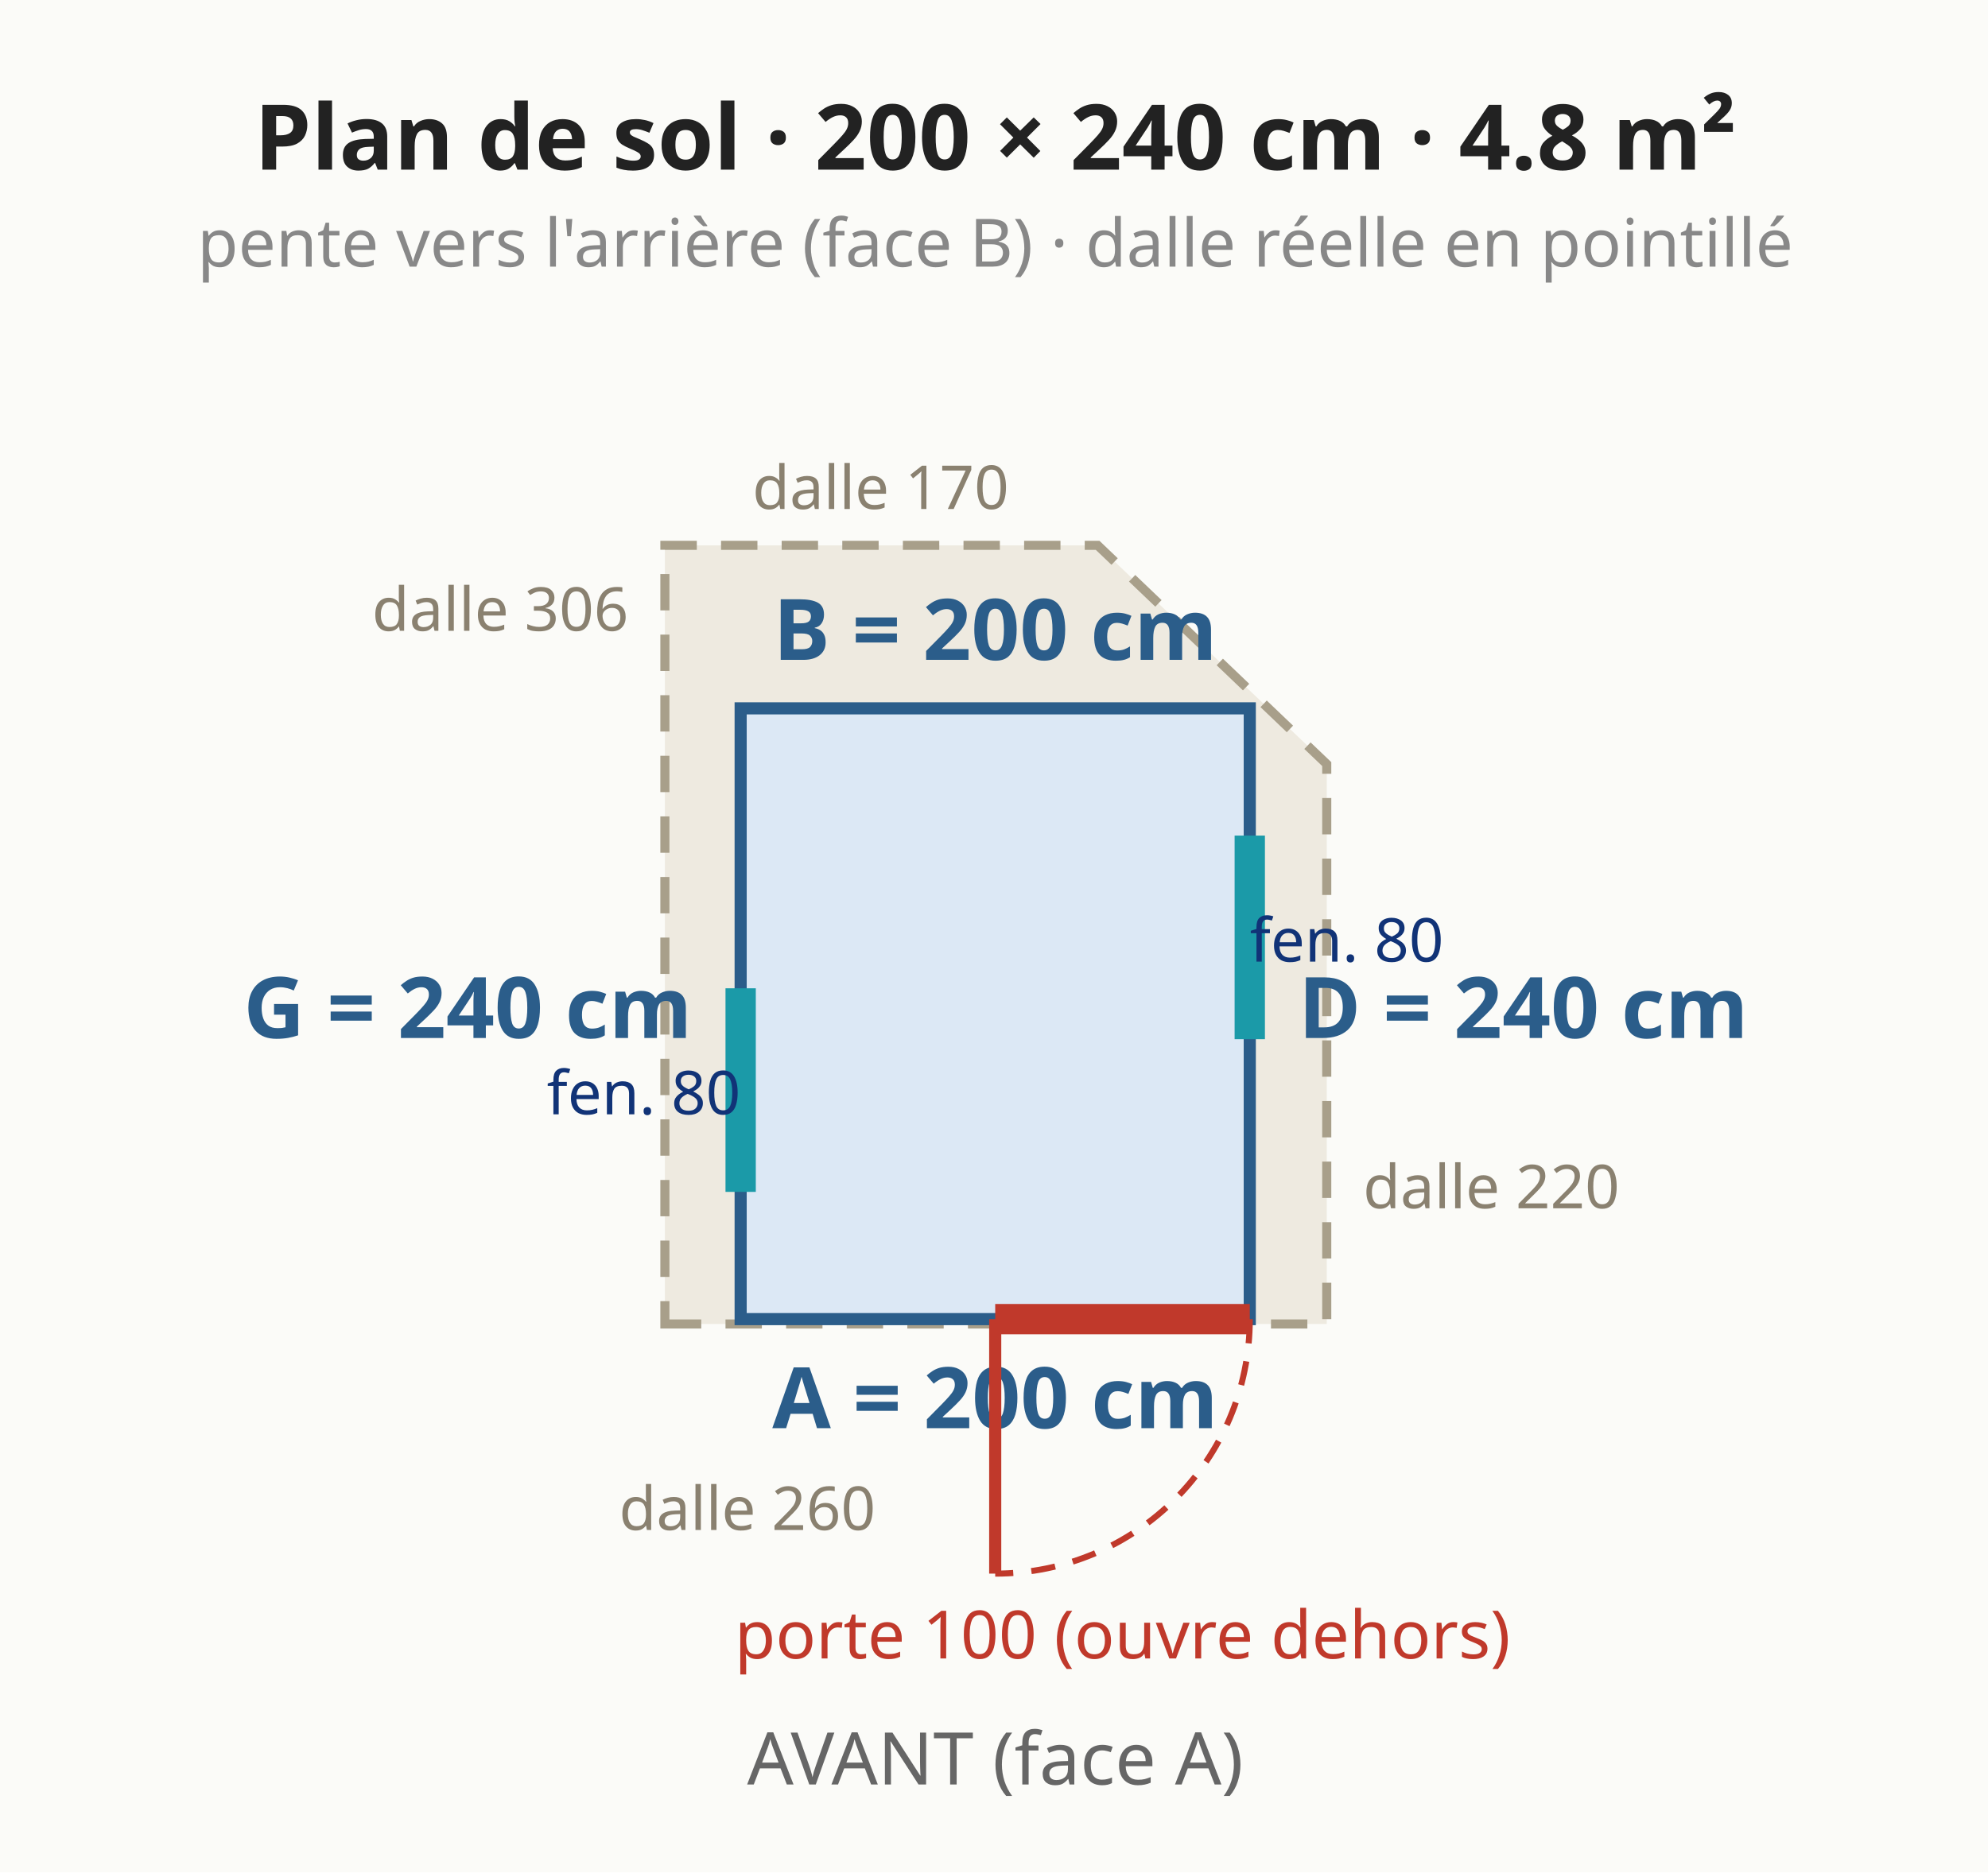
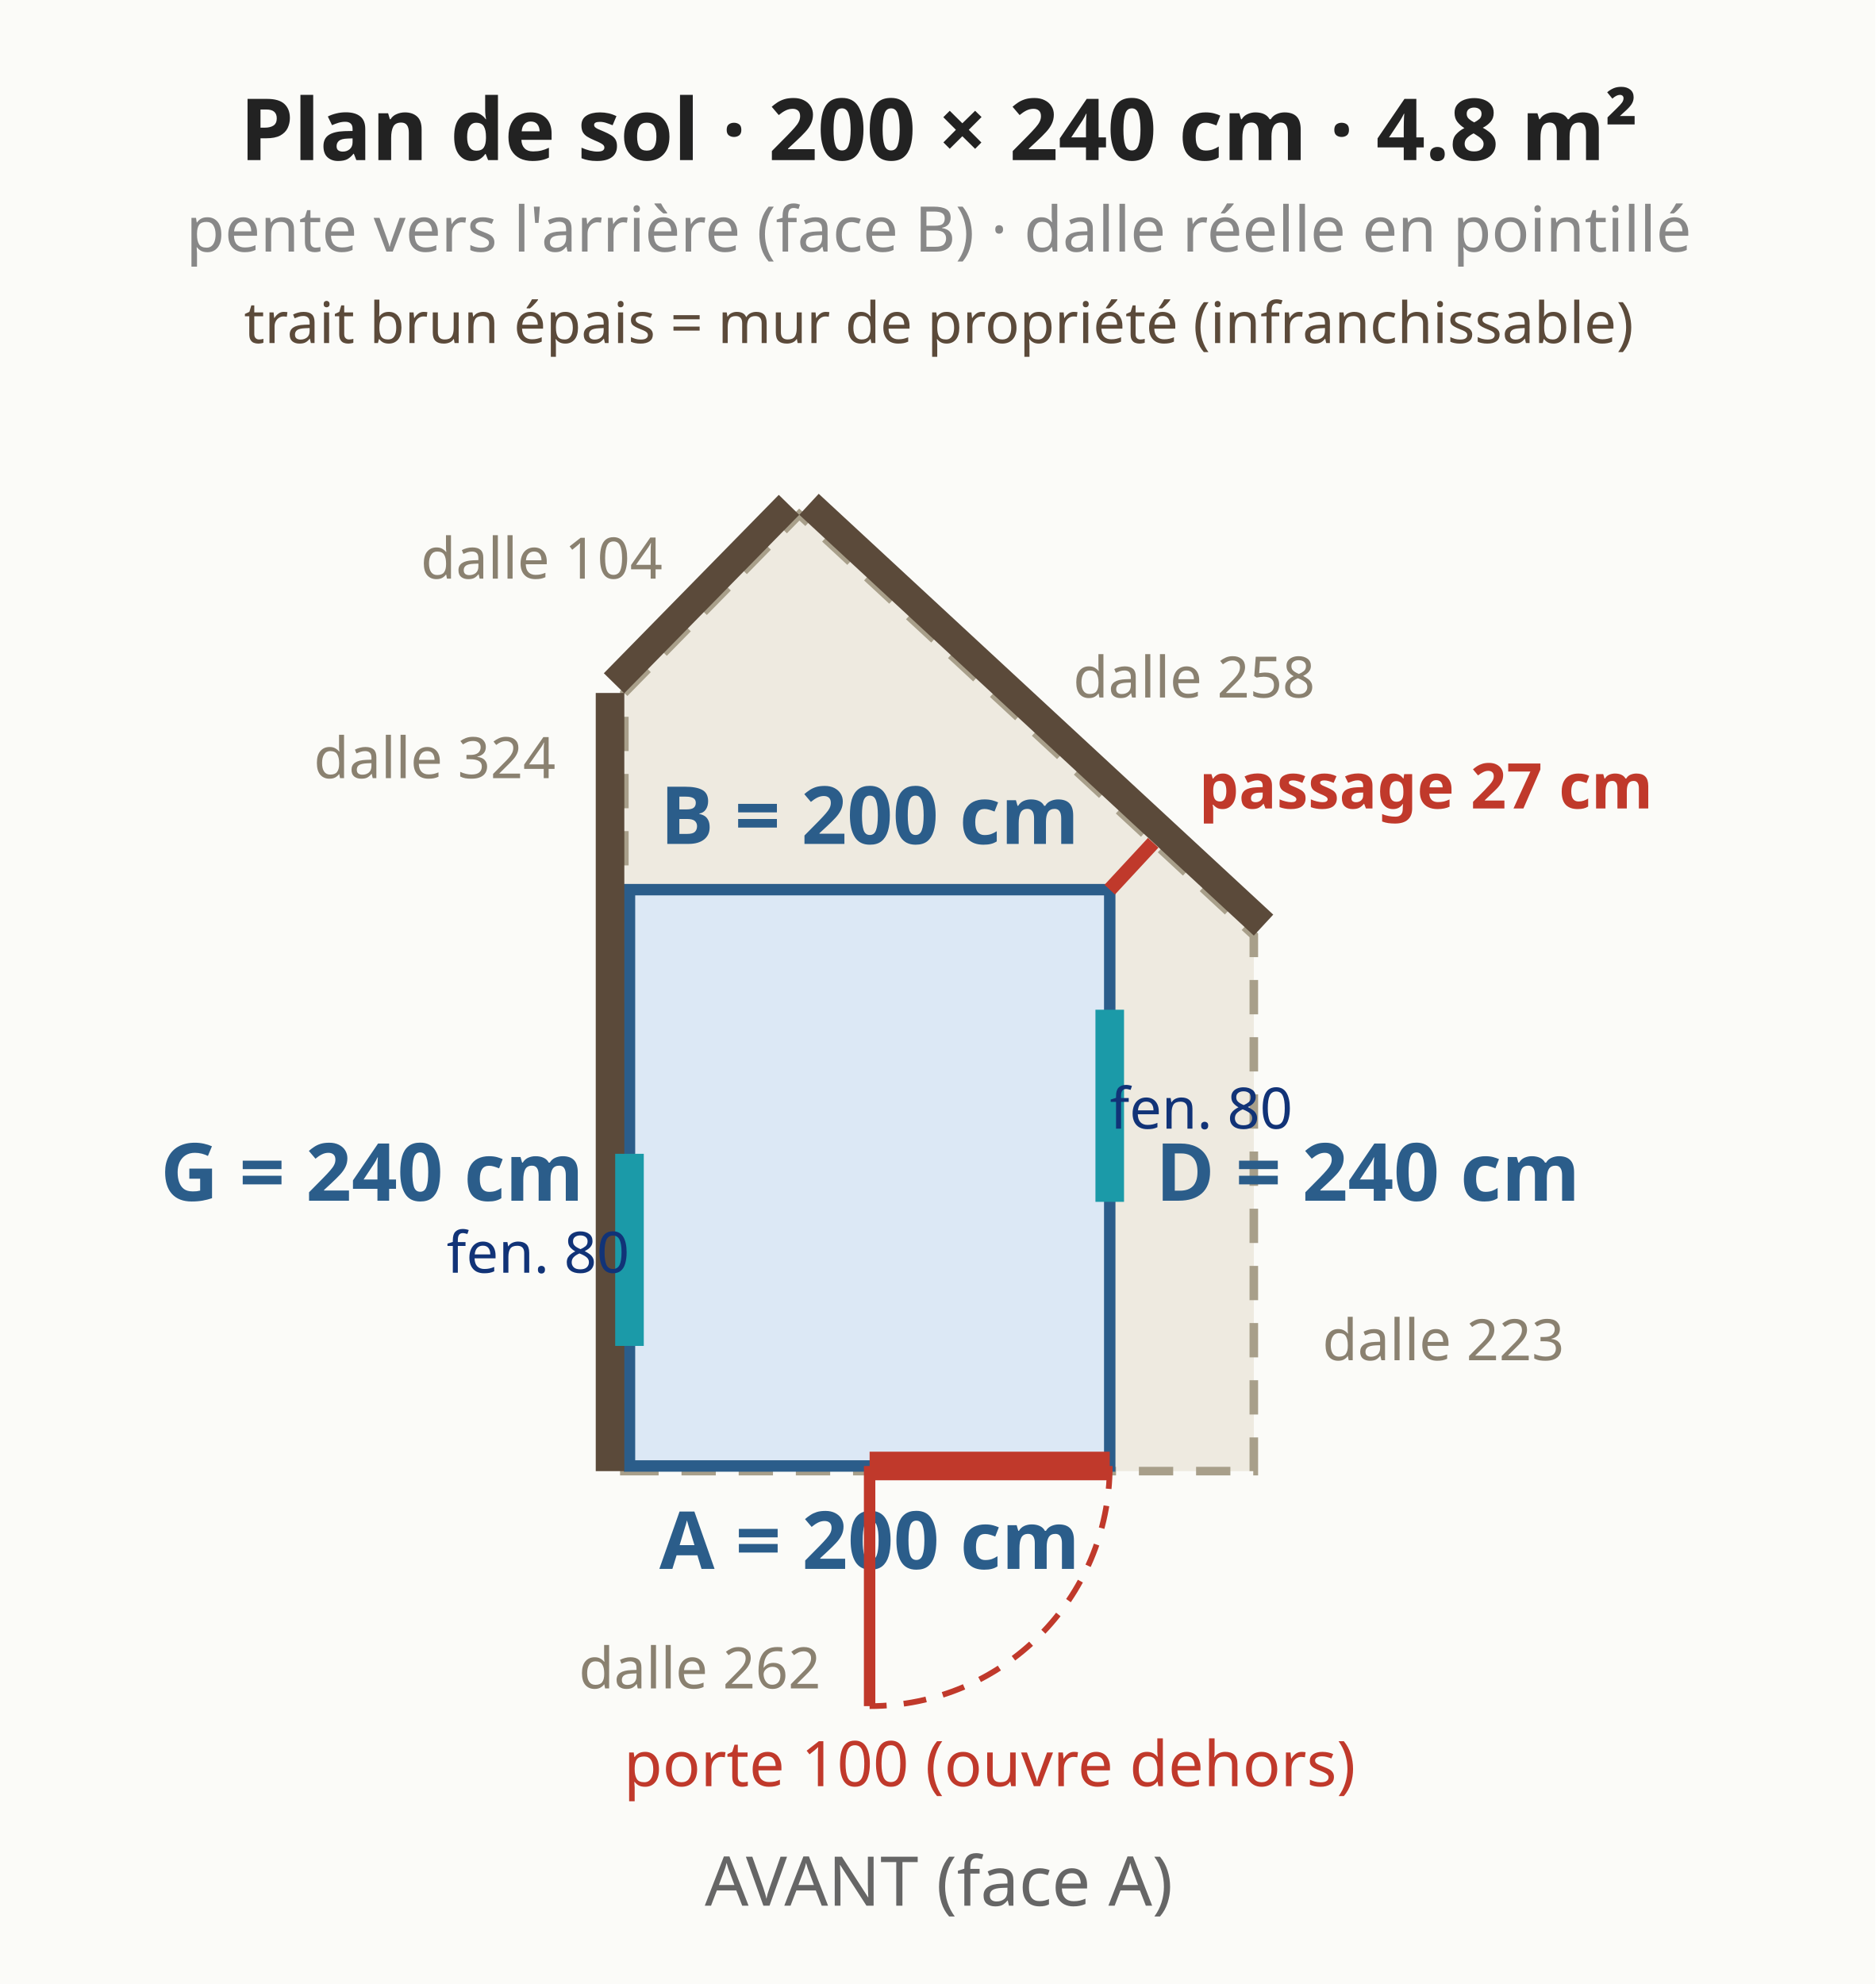
- <svg xmlns="http://www.w3.org/2000/svg" viewBox="0 0 328 309" font-family="system-ui,sans-serif" font-size="13">
-   <rect width="328" height="309" fill="#fbfbf8" />
-   <polygon points="109.7,218.5 218.9,218.5 218.9,126.1 181.1,90.0 109.7,90.0" fill="#eeeae0" stroke="#a89f8a" stroke-width="1.5" stroke-dasharray="6 4" />
-   <polygon points="122.2,217.7 206.2,217.7 206.2,116.9 122.2,116.9" fill="#dce8f5" stroke="#2b5d8a" stroke-width="2" />
-   <text x="123.3" y="252.5" text-anchor="middle" fill="#8a8170" font-size="10" font-weight="normal">dalle 260</text>
-   <text x="224.9" y="199.4" text-anchor="start" fill="#8a8170" font-size="10" font-weight="normal">dalle 220</text>
-   <text x="145.3" y="84.0" text-anchor="middle" fill="#8a8170" font-size="10" font-weight="normal">dalle 170</text>
-   <text x="103.7" y="104.1" text-anchor="end" fill="#8a8170" font-size="10" font-weight="normal">dalle 306</text>
-   <text x="164.2" y="235.7" text-anchor="middle" fill="#2b5d8a" font-size="14" font-weight="bold">A = 200 cm</text>
-   <text x="214.2" y="171.3" text-anchor="start" fill="#2b5d8a" font-size="14" font-weight="bold">D = 240 cm</text>
-   <text x="164.2" y="108.9" text-anchor="middle" fill="#2b5d8a" font-size="14" font-weight="bold">B = 200 cm</text>
-   <text x="114.2" y="171.3" text-anchor="end" fill="#2b5d8a" font-size="14" font-weight="bold">G = 240 cm</text>
-   <line x1="164.2" y1="217.7" x2="206.2" y2="217.7" stroke="#c0392b" stroke-width="5" />
-   <line x1="164.2" y1="217.7" x2="164.2" y2="259.7" stroke="#c0392b" stroke-width="2" />
-   <path d="M 206.2 217.7 A 42.0 42.0 0 0 1 164.2 259.7" fill="none" stroke="#c0392b" stroke-width="1" stroke-dasharray="4 3" />
-   <text x="185.2" y="273.7" text-anchor="middle" fill="#c0392b" font-size="11" font-weight="normal">porte 100 (ouvre dehors)</text>
-   <line x1="206.2" y1="171.5" x2="206.2" y2="137.9" stroke="#1b9aa8" stroke-width="5" />
-   <text x="222.2" y="158.7" text-anchor="middle" fill="#137" font-size="10" font-weight="normal">fen. 80</text>
-   <line x1="122.2" y1="163.1" x2="122.2" y2="196.7" stroke="#1b9aa8" stroke-width="5" />
-   <text x="106.2" y="183.9" text-anchor="middle" fill="#137" font-size="10" font-weight="normal">fen. 80</text>
+ <svg xmlns="http://www.w3.org/2000/svg" viewBox="0 0 328 347" font-family="system-ui,sans-serif" font-size="13">
+   <rect width="328" height="347" fill="#fbfbf8" />
+   <polygon points="109.2,257.3 219.3,257.3 219.3,163.6 139.8,90.0 109.2,121.2" fill="#eeeae0" stroke="#a89f8a" stroke-width="1.5" stroke-dasharray="6 4" />
+   <polygon points="110.1,256.4 194.1,256.4 194.1,155.6 110.1,155.6" fill="#dce8f5" stroke="#2b5d8a" stroke-width="2" />
+   <line x1="221.0" y1="161.8" x2="141.5" y2="88.2" stroke="#5b4a3a" stroke-width="5" />
+   <line x1="138.0" y1="88.3" x2="107.4" y2="119.5" stroke="#5b4a3a" stroke-width="5" />
+   <line x1="106.7" y1="121.2" x2="106.7" y2="257.3" stroke="#5b4a3a" stroke-width="5" />
+   <text x="164.2" y="60.0" text-anchor="middle" fill="#5b4a3a" font-size="10" font-weight="normal">trait brun épais = mur de propriété (infranchissable)</text>
+   <line x1="194.1" y1="155.6" x2="201.7" y2="147.4" stroke="#c0392b" stroke-width="2.5" />
+   <text x="209.7" y="141.4" text-anchor="start" fill="#c0392b" font-size="11" font-weight="bold">passage 27 cm</text>
+   <text x="122.4" y="295.3" text-anchor="middle" fill="#8a8170" font-size="10" font-weight="normal">dalle 262</text>
+   <text x="231.3" y="237.9" text-anchor="start" fill="#8a8170" font-size="10" font-weight="normal">dalle 223</text>
+   <text x="187.7" y="122.0" text-anchor="start" fill="#8a8170" font-size="10" font-weight="normal">dalle 258</text>
+   <text x="115.9" y="101.2" text-anchor="end" fill="#8a8170" font-size="10" font-weight="normal">dalle 104</text>
+   <text x="97.2" y="136.1" text-anchor="end" fill="#8a8170" font-size="10" font-weight="normal">dalle 324</text>
+   <text x="152.1" y="274.4" text-anchor="middle" fill="#2b5d8a" font-size="14" font-weight="bold">A = 200 cm</text>
+   <text x="202.1" y="210.0" text-anchor="start" fill="#2b5d8a" font-size="14" font-weight="bold">D = 240 cm</text>
+   <text x="152.1" y="147.6" text-anchor="middle" fill="#2b5d8a" font-size="14" font-weight="bold">B = 200 cm</text>
+   <text x="102.1" y="210.0" text-anchor="end" fill="#2b5d8a" font-size="14" font-weight="bold">G = 240 cm</text>
+   <line x1="152.1" y1="256.4" x2="194.1" y2="256.4" stroke="#c0392b" stroke-width="5" />
+   <line x1="152.1" y1="256.4" x2="152.1" y2="298.4" stroke="#c0392b" stroke-width="2" />
+   <path d="M 194.1 256.4 A 42.0 42.0 0 0 1 152.1 298.4" fill="none" stroke="#c0392b" stroke-width="1" stroke-dasharray="4 3" />
+   <text x="173.1" y="312.4" text-anchor="middle" fill="#c0392b" font-size="11" font-weight="normal">porte 100 (ouvre dehors)</text>
+   <line x1="194.1" y1="210.2" x2="194.1" y2="176.6" stroke="#1b9aa8" stroke-width="5" />
+   <text x="210.1" y="197.4" text-anchor="middle" fill="#137" font-size="10" font-weight="normal">fen. 80</text>
+   <line x1="110.1" y1="201.8" x2="110.1" y2="235.4" stroke="#1b9aa8" stroke-width="5" />
+   <text x="94.1" y="222.6" text-anchor="middle" fill="#137" font-size="10" font-weight="normal">fen. 80</text>
  <text x="164.2" y="28.0" text-anchor="middle" fill="#222" font-size="15" font-weight="bold">Plan de sol · 200 × 240 cm · 4.8 m²</text>
  <text x="164.2" y="44.0" text-anchor="middle" fill="#888" font-size="11" font-weight="normal">pente vers l'arrière (face B) · dalle réelle en pointillé</text>
-   <text x="164.2" y="294.5" text-anchor="middle" fill="#666" font-size="12" font-weight="normal">AVANT (face A)</text>
+   <text x="164.2" y="333.3" text-anchor="middle" fill="#666" font-size="12" font-weight="normal">AVANT (face A)</text>
</svg>
